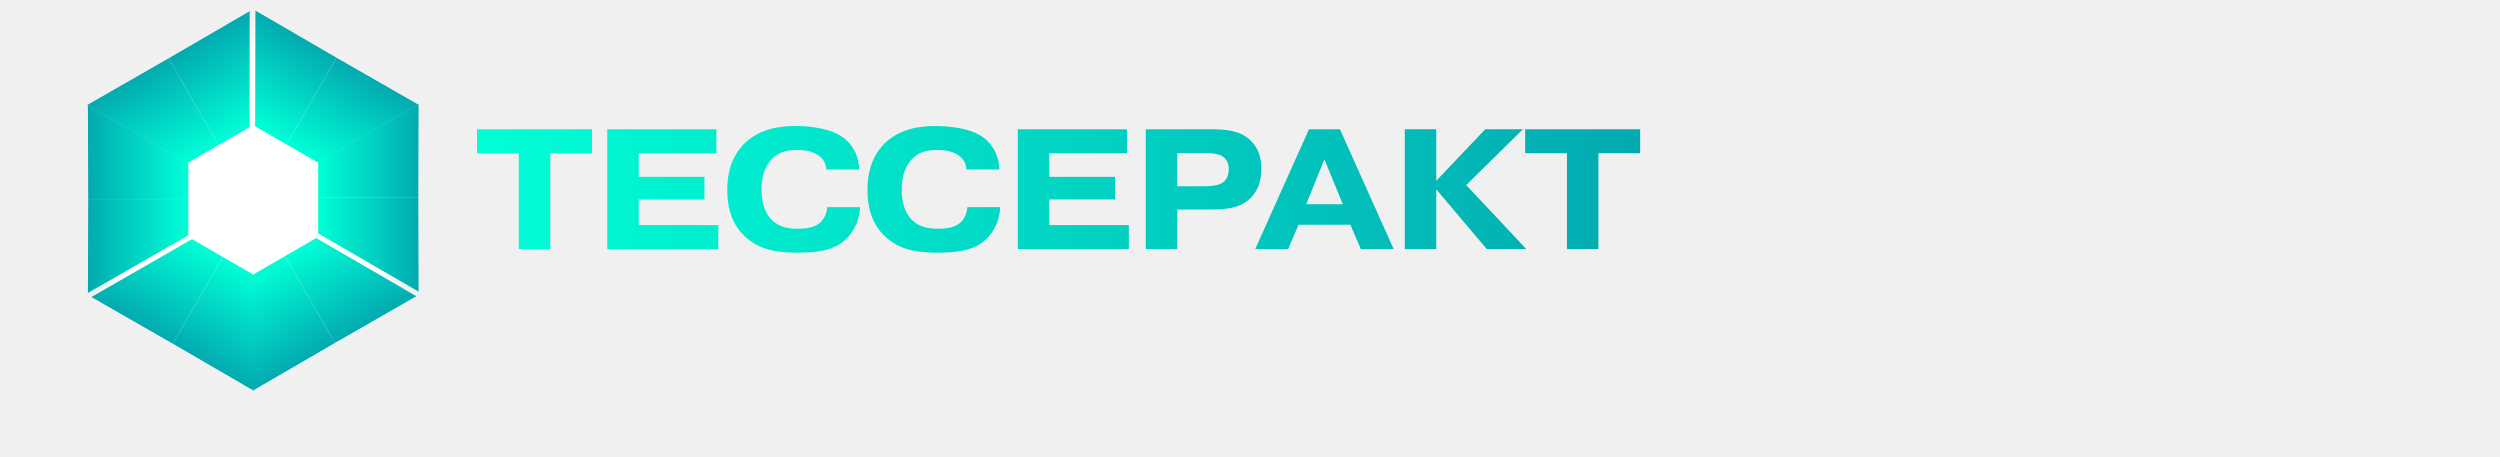
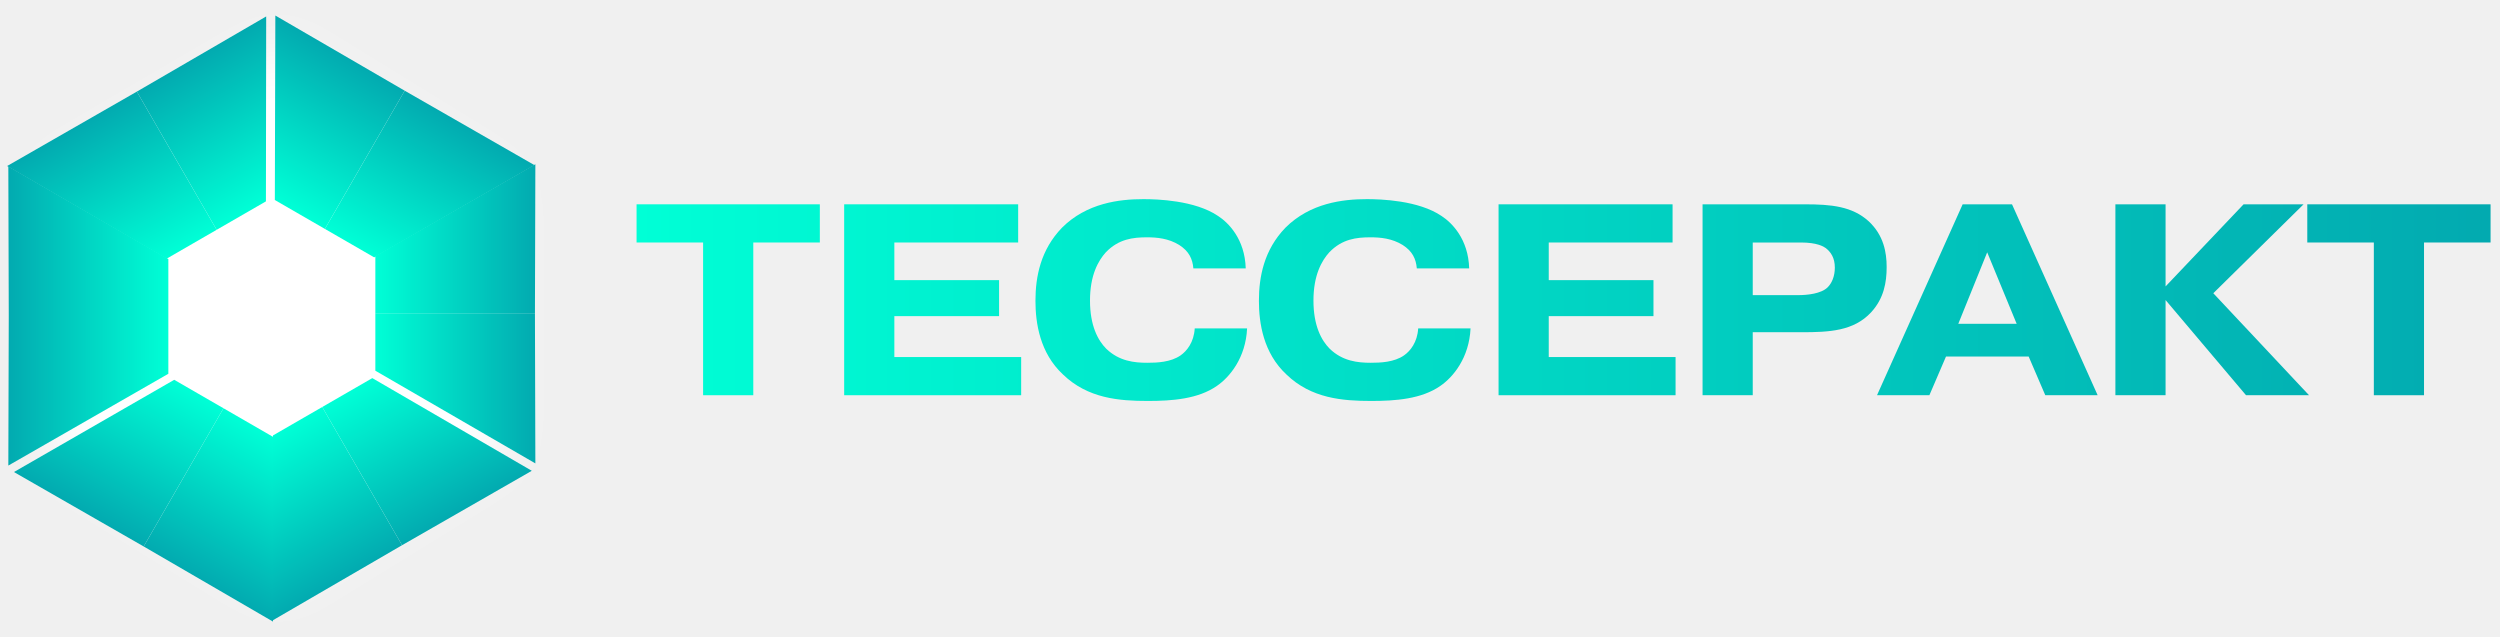
- <svg xmlns="http://www.w3.org/2000/svg" width="263" height="48" viewBox="0 0 263 48" fill="none">
-   <path d="M54.574 16.12V26.2H57.886V16.12H62.278V13.6H50.182V16.12H54.574Z" fill="url(#paint0_linear_1498_11906)" />
-   <path d="M67.196 18.604V16.12H75.368V13.6H63.884V26.2H75.566V23.68H67.196V20.98H74.108V18.604H67.196Z" fill="url(#paint1_linear_1498_11906)" />
-   <path d="M87.02 21.79C86.966 22.708 86.498 23.284 86.084 23.572C85.436 24.022 84.536 24.058 83.888 24.058C83.024 24.058 82.034 23.95 81.188 23.14C80.63 22.582 80.108 21.61 80.108 19.954C80.108 18.28 80.648 17.326 81.152 16.768C81.998 15.886 82.952 15.778 83.87 15.778C84.536 15.778 85.292 15.85 85.994 16.282C86.642 16.696 86.876 17.2 86.93 17.83H90.386C90.332 15.886 89.234 14.806 88.568 14.374C87.038 13.33 84.518 13.258 83.636 13.258C82.052 13.258 79.892 13.51 78.254 15.148C76.85 16.606 76.508 18.37 76.508 19.972C76.508 21.43 76.796 23.41 78.326 24.832C79.964 26.416 82.034 26.578 83.924 26.578C85.526 26.578 87.236 26.452 88.478 25.588C89.324 25.012 90.386 23.734 90.476 21.79H87.02Z" fill="url(#paint2_linear_1498_11906)" />
-   <path d="M101.768 21.79C101.714 22.708 101.246 23.284 100.832 23.572C100.184 24.022 99.284 24.058 98.636 24.058C97.772 24.058 96.782 23.95 95.936 23.14C95.378 22.582 94.856 21.61 94.856 19.954C94.856 18.28 95.396 17.326 95.9 16.768C96.746 15.886 97.7 15.778 98.618 15.778C99.284 15.778 100.04 15.85 100.742 16.282C101.39 16.696 101.624 17.2 101.678 17.83H105.134C105.08 15.886 103.982 14.806 103.316 14.374C101.786 13.33 99.266 13.258 98.384 13.258C96.8 13.258 94.64 13.51 93.002 15.148C91.598 16.606 91.256 18.37 91.256 19.972C91.256 21.43 91.544 23.41 93.074 24.832C94.712 26.416 96.782 26.578 98.672 26.578C100.274 26.578 101.984 26.452 103.226 25.588C104.072 25.012 105.134 23.734 105.224 21.79H101.768Z" fill="url(#paint3_linear_1498_11906)" />
-   <path d="M110.385 18.604V16.12H118.557V13.6H107.073V26.2H118.755V23.68H110.385V20.98H117.297V18.604H110.385Z" fill="url(#paint4_linear_1498_11906)" />
-   <path d="M123.85 16.12H127.036C128.098 16.12 128.53 16.39 128.656 16.48C129.016 16.75 129.268 17.146 129.268 17.776C129.268 18.352 129.07 18.802 128.8 19.072C128.368 19.504 127.45 19.594 126.838 19.594H123.85V16.12ZM120.538 13.6V26.2H123.85V22.042H127.072C128.89 22.042 130.51 21.97 131.662 20.728C132.508 19.81 132.688 18.748 132.688 17.74C132.688 16.768 132.49 15.652 131.518 14.734C130.42 13.726 129.016 13.6 127.288 13.6H120.538Z" fill="url(#paint5_linear_1498_11906)" />
-   <path d="M137.415 21.484L139.323 16.768L141.267 21.484H137.415ZM136.605 23.644H142.059L143.157 26.2H146.613L140.961 13.6H137.703L132.051 26.2H135.507L136.605 23.644Z" fill="url(#paint6_linear_1498_11906)" />
-   <path d="M151.096 19.018V13.6H147.784V26.2H151.096V19.918L156.406 26.2H160.564L154.246 19.468L160.204 13.6H156.244L151.096 19.018Z" fill="url(#paint7_linear_1498_11906)" />
-   <path d="M164.841 16.12V26.2H168.153V16.12H172.545V13.6H160.449V16.12H164.841Z" fill="url(#paint8_linear_1498_11906)" />
-   <g filter="url(#filter0_f_1498_11906)">
-     <path d="M11.482 11.886L26.482 3.117L41.482 12.348V29.886L26.482 39.117L11.482 29.886V11.886Z" fill="white" />
+ <svg xmlns="http://www.w3.org/2000/svg" width="165" height="42" viewBox="0 0 165 42" fill="none">
+   <path d="M46.405 16.005V26.085H49.717V16.005H54.109V13.485H42.013V16.005H46.405Z" fill="url(#paint0_linear_2352_19771)" />
+   <path d="M59.027 18.489V16.005H67.199V13.485H55.715V26.085H67.397V23.565H59.027V20.865H65.939V18.489H59.027Z" fill="url(#paint1_linear_2352_19771)" />
+   <path d="M78.852 21.675C78.798 22.593 78.33 23.169 77.916 23.457C77.268 23.907 76.368 23.943 75.72 23.943C74.856 23.943 73.866 23.835 73.02 23.025C72.462 22.467 71.94 21.495 71.94 19.839C71.94 18.165 72.48 17.211 72.984 16.653C73.83 15.771 74.784 15.663 75.702 15.663C76.368 15.663 77.124 15.735 77.826 16.167C78.474 16.581 78.708 17.085 78.762 17.715H82.218C82.164 15.771 81.066 14.691 80.4 14.259C78.87 13.215 76.35 13.143 75.468 13.143C73.884 13.143 71.724 13.395 70.086 15.033C68.682 16.491 68.34 18.255 68.34 19.857C68.34 21.315 68.628 23.295 70.158 24.717C71.796 26.301 73.866 26.463 75.756 26.463C77.358 26.463 79.068 26.337 80.31 25.473C81.156 24.897 82.218 23.619 82.308 21.675H78.852Z" fill="url(#paint2_linear_2352_19771)" />
+   <path d="M93.6 21.675C93.546 22.593 93.078 23.169 92.664 23.457C92.016 23.907 91.116 23.943 90.468 23.943C89.604 23.943 88.614 23.835 87.768 23.025C87.21 22.467 86.688 21.495 86.688 19.839C86.688 18.165 87.228 17.211 87.732 16.653C88.578 15.771 89.532 15.663 90.45 15.663C91.116 15.663 91.872 15.735 92.574 16.167C93.222 16.581 93.456 17.085 93.51 17.715H96.966C96.912 15.771 95.814 14.691 95.148 14.259C93.618 13.215 91.098 13.143 90.216 13.143C88.632 13.143 86.472 13.395 84.834 15.033C83.43 16.491 83.088 18.255 83.088 19.857C83.088 21.315 83.376 23.295 84.906 24.717C86.544 26.301 88.614 26.463 90.504 26.463C92.106 26.463 93.816 26.337 95.058 25.473C95.904 24.897 96.966 23.619 97.056 21.675H93.6Z" fill="url(#paint3_linear_2352_19771)" />
+   <path d="M102.217 18.489V16.005H110.389V13.485H98.905V26.085H110.587V23.565H102.217V20.865H109.129V18.489H102.217Z" fill="url(#paint4_linear_2352_19771)" />
+   <path d="M115.681 16.005H118.867C119.929 16.005 120.361 16.275 120.487 16.365C120.847 16.635 121.099 17.031 121.099 17.661C121.099 18.237 120.901 18.687 120.631 18.957C120.199 19.389 119.281 19.479 118.669 19.479H115.681V16.005ZM112.369 13.485V26.085H115.681V21.927H118.903C120.721 21.927 122.341 21.855 123.493 20.613C124.339 19.695 124.519 18.633 124.519 17.625C124.519 16.653 124.321 15.537 123.349 14.619C122.251 13.611 120.847 13.485 119.119 13.485H112.369Z" fill="url(#paint5_linear_2352_19771)" />
+   <path d="M129.247 21.369L131.155 16.653L133.099 21.369H129.247ZM128.437 23.529H133.891L134.989 26.085H138.445L132.793 13.485H129.535L123.883 26.085H127.339L128.437 23.529Z" fill="url(#paint6_linear_2352_19771)" />
+   <path d="M142.928 18.903V13.485H139.616V26.085H142.928V19.803L148.238 26.085H152.396L146.078 19.353L152.036 13.485H148.076L142.928 18.903Z" fill="url(#paint7_linear_2352_19771)" />
+   <path d="M156.673 16.005V26.085H159.985V16.005H164.377V13.485H152.281V16.005H156.673Z" fill="url(#paint8_linear_2352_19771)" />
+   <g filter="url(#filter0_f_2352_19771)">
+     <path d="M3.314 11.769L18.314 3L33.314 12.231V29.769L18.314 39L3.314 29.769V11.769Z" fill="white" />
  </g>
-   <path d="M33.473 16.991L44.033 10.934L44.006 20.806H33.473V16.991Z" fill="url(#paint9_linear_1498_11906)" />
-   <path d="M33.473 24.561L44.033 30.678L44.006 20.806H33.473V24.561Z" fill="url(#paint10_linear_1498_11906)" />
-   <path d="M26.838 13.291L26.872 1.116L35.408 6.076L30.141 15.198L26.838 13.291Z" fill="url(#paint11_linear_1498_11906)" />
-   <path d="M33.393 17.075L43.971 10.988L35.408 6.076L30.141 15.198L33.393 17.075Z" fill="url(#paint12_linear_1498_11906)" />
-   <path d="M19.694 17.166L9.168 11.05L17.731 6.137L22.998 15.259L19.694 17.166Z" fill="url(#paint13_linear_1498_11906)" />
-   <path d="M26.25 13.382L26.267 1.177L17.731 6.137L22.998 15.259L26.25 13.382Z" fill="url(#paint14_linear_1498_11906)" />
-   <path d="M19.81 24.759L9.249 30.816L9.277 20.944L19.81 20.944L19.81 24.759Z" fill="url(#paint15_linear_1498_11906)" />
-   <path d="M19.81 17.189L9.249 11.072L9.277 20.944L19.81 20.944L19.81 17.189Z" fill="url(#paint16_linear_1498_11906)" />
-   <path d="M26.752 28.944L26.718 41.118L18.182 36.158L23.448 27.037L26.752 28.944Z" fill="url(#paint17_linear_1498_11906)" />
-   <path d="M20.197 25.159L9.618 31.246L18.182 36.158L23.448 27.037L20.197 25.159Z" fill="url(#paint18_linear_1498_11906)" />
-   <path d="M33.27 25.044L43.797 31.161L35.233 36.074L29.967 26.952L33.27 25.044Z" fill="url(#paint19_linear_1498_11906)" />
-   <path d="M26.715 28.829L26.698 41.034L35.233 36.074L29.967 26.952L26.715 28.829Z" fill="url(#paint20_linear_1498_11906)" />
+   <path d="M24.773 16.898L35.334 10.84L35.306 20.712H24.773V16.898Z" fill="url(#paint9_linear_2352_19771)" />
+   <path d="M24.773 24.467L35.334 30.584L35.306 20.712H24.773V24.467Z" fill="url(#paint10_linear_2352_19771)" />
+   <path d="M18.139 13.201L18.173 1.026L26.709 5.986L21.443 15.108L18.139 13.201Z" fill="url(#paint11_linear_2352_19771)" />
+   <path d="M24.695 16.985L35.273 10.898L26.709 5.986L21.443 15.108L24.695 16.985Z" fill="url(#paint12_linear_2352_19771)" />
+   <path d="M10.995 17.075L0.469 10.958L9.032 6.046L14.299 15.167L10.995 17.075Z" fill="url(#paint13_linear_2352_19771)" />
+   <path d="M17.551 13.29L17.568 1.085L9.032 6.046L14.299 15.167L17.551 13.29Z" fill="url(#paint14_linear_2352_19771)" />
+   <path d="M11.111 24.669L0.55 30.727L0.578 20.854H11.111V24.669Z" fill="url(#paint15_linear_2352_19771)" />
+   <path d="M11.111 17.099L0.55 10.982L0.578 20.854H11.111V17.099Z" fill="url(#paint16_linear_2352_19771)" />
+   <path d="M18.053 28.852L18.019 41.027L9.483 36.067L14.75 26.945L18.053 28.852Z" fill="url(#paint17_linear_2352_19771)" />
+   <path d="M11.498 25.067L0.92 31.154L9.483 36.067L14.75 26.945L11.498 25.067Z" fill="url(#paint18_linear_2352_19771)" />
+   <path d="M24.572 24.955L35.098 31.072L26.535 35.984L21.268 26.862L24.572 24.955Z" fill="url(#paint19_linear_2352_19771)" />
+   <path d="M18.017 28.739L17.999 40.944L26.535 35.984L21.268 26.862L18.017 28.739Z" fill="url(#paint20_linear_2352_19771)" />
  <defs>
-     <filter id="filter0_f_1498_11906" x="8.482" y="0.117" width="36" height="42" filterUnits="userSpaceOnUse" color-interpolation-filters="sRGB">
+     <filter id="filter0_f_2352_19771" x="0.314" y="0" width="36" height="42" filterUnits="userSpaceOnUse" color-interpolation-filters="sRGB">
      <feFlood flood-opacity="0" result="BackgroundImageFix" />
      <feBlend mode="normal" in="SourceGraphic" in2="BackgroundImageFix" result="shape" />
-       <feGaussianBlur stdDeviation="1.5" result="effect1_foregroundBlur_1498_11906" />
+       <feGaussianBlur stdDeviation="1.5" result="effect1_foregroundBlur_2352_19771" />
    </filter>
-     <linearGradient id="paint0_linear_1498_11906" x1="50.182" y1="19.918" x2="172.545" y2="19.918" gradientUnits="userSpaceOnUse">
+     <linearGradient id="paint0_linear_2352_19771" x1="42.013" y1="19.803" x2="164.377" y2="19.803" gradientUnits="userSpaceOnUse">
      <stop stop-color="#00FFD6" />
      <stop offset="1" stop-color="#02AAB0" />
    </linearGradient>
-     <linearGradient id="paint1_linear_1498_11906" x1="50.182" y1="19.918" x2="172.545" y2="19.918" gradientUnits="userSpaceOnUse">
+     <linearGradient id="paint1_linear_2352_19771" x1="42.013" y1="19.803" x2="164.377" y2="19.803" gradientUnits="userSpaceOnUse">
      <stop stop-color="#00FFD6" />
      <stop offset="1" stop-color="#02AAB0" />
    </linearGradient>
-     <linearGradient id="paint2_linear_1498_11906" x1="50.182" y1="19.918" x2="172.545" y2="19.918" gradientUnits="userSpaceOnUse">
+     <linearGradient id="paint2_linear_2352_19771" x1="42.013" y1="19.803" x2="164.377" y2="19.803" gradientUnits="userSpaceOnUse">
      <stop stop-color="#00FFD6" />
      <stop offset="1" stop-color="#02AAB0" />
    </linearGradient>
-     <linearGradient id="paint3_linear_1498_11906" x1="50.182" y1="19.918" x2="172.545" y2="19.918" gradientUnits="userSpaceOnUse">
+     <linearGradient id="paint3_linear_2352_19771" x1="42.013" y1="19.803" x2="164.377" y2="19.803" gradientUnits="userSpaceOnUse">
      <stop stop-color="#00FFD6" />
      <stop offset="1" stop-color="#02AAB0" />
    </linearGradient>
-     <linearGradient id="paint4_linear_1498_11906" x1="50.182" y1="19.918" x2="172.545" y2="19.918" gradientUnits="userSpaceOnUse">
+     <linearGradient id="paint4_linear_2352_19771" x1="42.013" y1="19.803" x2="164.377" y2="19.803" gradientUnits="userSpaceOnUse">
      <stop stop-color="#00FFD6" />
      <stop offset="1" stop-color="#02AAB0" />
    </linearGradient>
-     <linearGradient id="paint5_linear_1498_11906" x1="50.182" y1="19.918" x2="172.545" y2="19.918" gradientUnits="userSpaceOnUse">
+     <linearGradient id="paint5_linear_2352_19771" x1="42.013" y1="19.803" x2="164.377" y2="19.803" gradientUnits="userSpaceOnUse">
      <stop stop-color="#00FFD6" />
      <stop offset="1" stop-color="#02AAB0" />
    </linearGradient>
-     <linearGradient id="paint6_linear_1498_11906" x1="50.182" y1="19.918" x2="172.545" y2="19.918" gradientUnits="userSpaceOnUse">
+     <linearGradient id="paint6_linear_2352_19771" x1="42.013" y1="19.803" x2="164.377" y2="19.803" gradientUnits="userSpaceOnUse">
      <stop stop-color="#00FFD6" />
      <stop offset="1" stop-color="#02AAB0" />
    </linearGradient>
-     <linearGradient id="paint7_linear_1498_11906" x1="50.182" y1="19.918" x2="172.545" y2="19.918" gradientUnits="userSpaceOnUse">
+     <linearGradient id="paint7_linear_2352_19771" x1="42.013" y1="19.803" x2="164.377" y2="19.803" gradientUnits="userSpaceOnUse">
      <stop stop-color="#00FFD6" />
      <stop offset="1" stop-color="#02AAB0" />
    </linearGradient>
-     <linearGradient id="paint8_linear_1498_11906" x1="50.182" y1="19.918" x2="172.545" y2="19.918" gradientUnits="userSpaceOnUse">
+     <linearGradient id="paint8_linear_2352_19771" x1="42.013" y1="19.803" x2="164.377" y2="19.803" gradientUnits="userSpaceOnUse">
      <stop stop-color="#00FFD6" />
      <stop offset="1" stop-color="#02AAB0" />
    </linearGradient>
-     <linearGradient id="paint9_linear_1498_11906" x1="33.473" y1="20.806" x2="44.033" y2="20.806" gradientUnits="userSpaceOnUse">
+     <linearGradient id="paint9_linear_2352_19771" x1="24.773" y1="20.712" x2="35.334" y2="20.712" gradientUnits="userSpaceOnUse">
      <stop stop-color="#00FFD6" />
      <stop offset="1" stop-color="#02AAB0" />
    </linearGradient>
-     <linearGradient id="paint10_linear_1498_11906" x1="33.473" y1="20.806" x2="44.033" y2="20.806" gradientUnits="userSpaceOnUse">
+     <linearGradient id="paint10_linear_2352_19771" x1="24.773" y1="20.712" x2="35.334" y2="20.712" gradientUnits="userSpaceOnUse">
      <stop stop-color="#00FFD6" />
      <stop offset="1" stop-color="#02AAB0" />
    </linearGradient>
-     <linearGradient id="paint11_linear_1498_11906" x1="30.141" y1="15.198" x2="35.422" y2="6.052" gradientUnits="userSpaceOnUse">
+     <linearGradient id="paint11_linear_2352_19771" x1="21.443" y1="15.108" x2="26.723" y2="5.962" gradientUnits="userSpaceOnUse">
      <stop stop-color="#00FFD6" />
      <stop offset="1" stop-color="#02AAB0" />
    </linearGradient>
-     <linearGradient id="paint12_linear_1498_11906" x1="30.141" y1="15.198" x2="35.422" y2="6.052" gradientUnits="userSpaceOnUse">
+     <linearGradient id="paint12_linear_2352_19771" x1="21.443" y1="15.108" x2="26.723" y2="5.962" gradientUnits="userSpaceOnUse">
      <stop stop-color="#00FFD6" />
      <stop offset="1" stop-color="#02AAB0" />
    </linearGradient>
-     <linearGradient id="paint13_linear_1498_11906" x1="22.998" y1="15.259" x2="17.718" y2="6.113" gradientUnits="userSpaceOnUse">
+     <linearGradient id="paint13_linear_2352_19771" x1="14.299" y1="15.167" x2="9.018" y2="6.022" gradientUnits="userSpaceOnUse">
      <stop stop-color="#00FFD6" />
      <stop offset="1" stop-color="#02AAB0" />
    </linearGradient>
-     <linearGradient id="paint14_linear_1498_11906" x1="22.998" y1="15.259" x2="17.718" y2="6.113" gradientUnits="userSpaceOnUse">
+     <linearGradient id="paint14_linear_2352_19771" x1="14.299" y1="15.167" x2="9.018" y2="6.022" gradientUnits="userSpaceOnUse">
      <stop stop-color="#00FFD6" />
      <stop offset="1" stop-color="#02AAB0" />
    </linearGradient>
-     <linearGradient id="paint15_linear_1498_11906" x1="19.81" y1="20.944" x2="9.249" y2="20.944" gradientUnits="userSpaceOnUse">
+     <linearGradient id="paint15_linear_2352_19771" x1="11.111" y1="20.854" x2="0.55" y2="20.854" gradientUnits="userSpaceOnUse">
      <stop stop-color="#00FFD6" />
      <stop offset="1" stop-color="#02AAB0" />
    </linearGradient>
-     <linearGradient id="paint16_linear_1498_11906" x1="19.81" y1="20.944" x2="9.249" y2="20.944" gradientUnits="userSpaceOnUse">
+     <linearGradient id="paint16_linear_2352_19771" x1="11.111" y1="20.854" x2="0.55" y2="20.854" gradientUnits="userSpaceOnUse">
      <stop stop-color="#00FFD6" />
      <stop offset="1" stop-color="#02AAB0" />
    </linearGradient>
-     <linearGradient id="paint17_linear_1498_11906" x1="23.448" y1="27.037" x2="18.168" y2="36.182" gradientUnits="userSpaceOnUse">
+     <linearGradient id="paint17_linear_2352_19771" x1="14.75" y1="26.945" x2="9.47" y2="36.09" gradientUnits="userSpaceOnUse">
      <stop stop-color="#00FFD6" />
      <stop offset="1" stop-color="#02AAB0" />
    </linearGradient>
-     <linearGradient id="paint18_linear_1498_11906" x1="23.448" y1="27.037" x2="18.168" y2="36.182" gradientUnits="userSpaceOnUse">
+     <linearGradient id="paint18_linear_2352_19771" x1="14.75" y1="26.945" x2="9.47" y2="36.09" gradientUnits="userSpaceOnUse">
      <stop stop-color="#00FFD6" />
      <stop offset="1" stop-color="#02AAB0" />
    </linearGradient>
-     <linearGradient id="paint19_linear_1498_11906" x1="29.967" y1="26.952" x2="35.247" y2="36.097" gradientUnits="userSpaceOnUse">
+     <linearGradient id="paint19_linear_2352_19771" x1="21.268" y1="26.862" x2="26.549" y2="36.008" gradientUnits="userSpaceOnUse">
      <stop stop-color="#00FFD6" />
      <stop offset="1" stop-color="#02AAB0" />
    </linearGradient>
-     <linearGradient id="paint20_linear_1498_11906" x1="29.967" y1="26.952" x2="35.247" y2="36.097" gradientUnits="userSpaceOnUse">
+     <linearGradient id="paint20_linear_2352_19771" x1="21.268" y1="26.862" x2="26.549" y2="36.008" gradientUnits="userSpaceOnUse">
      <stop stop-color="#00FFD6" />
      <stop offset="1" stop-color="#02AAB0" />
    </linearGradient>
  </defs>
</svg>
